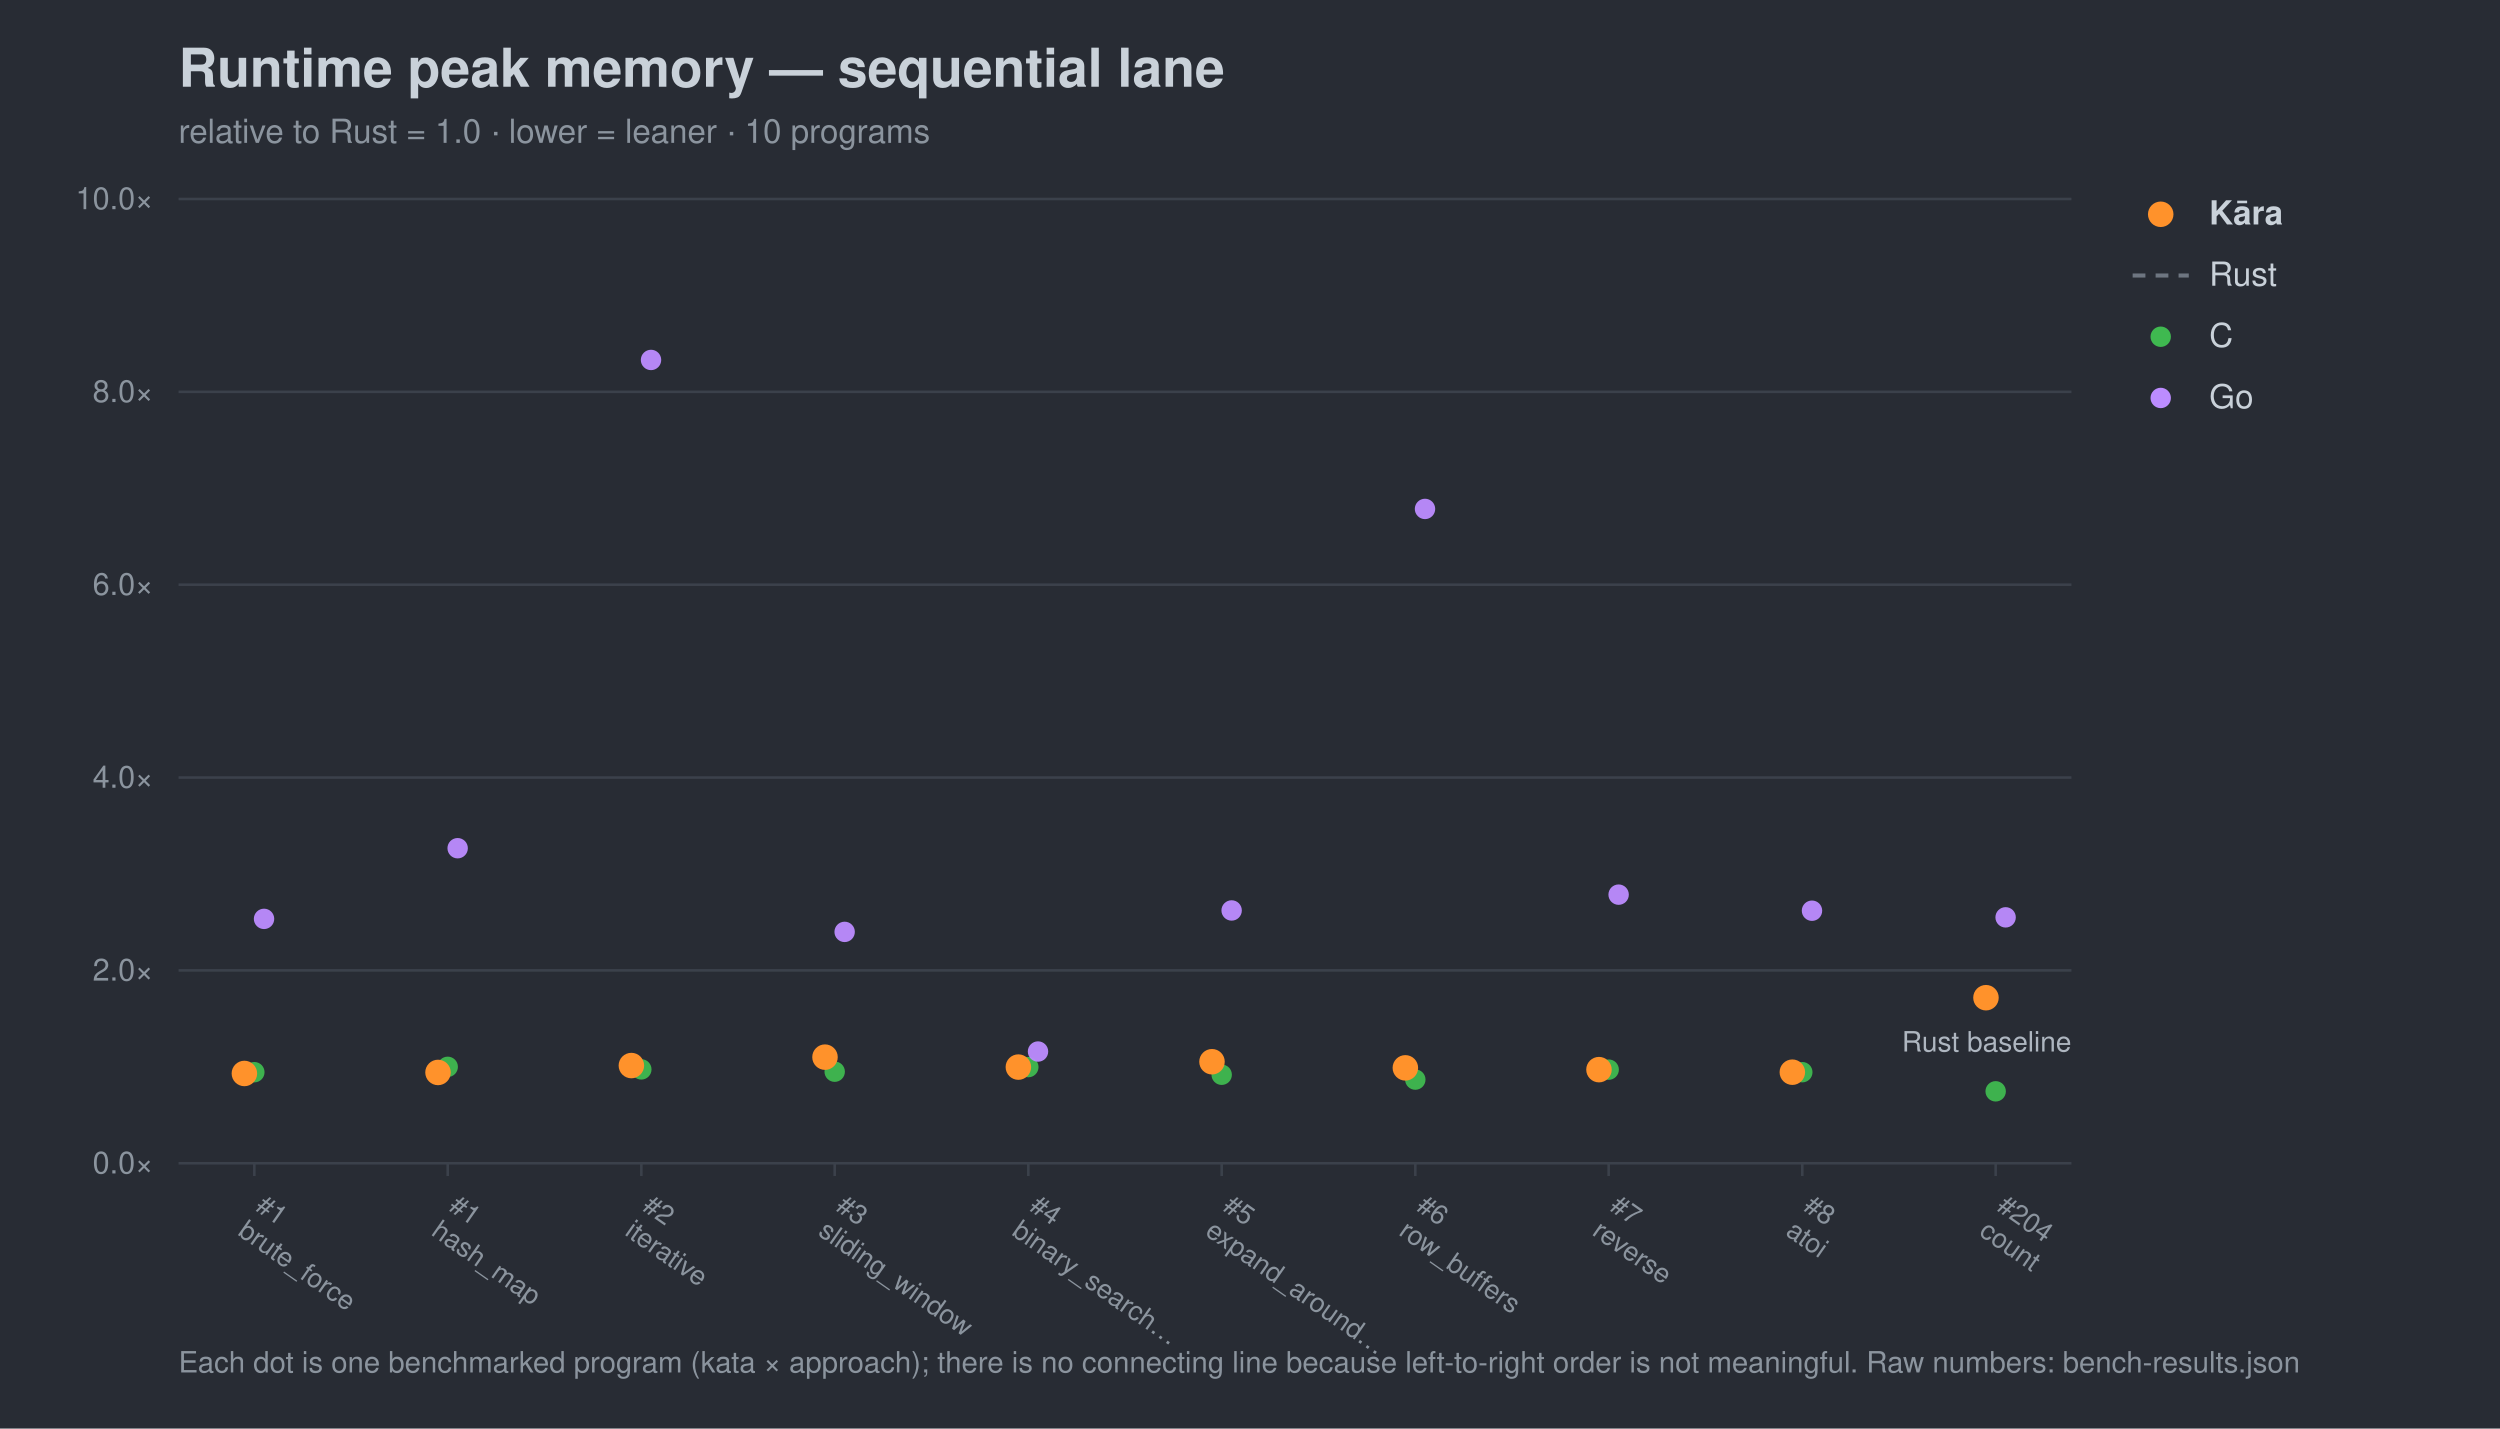
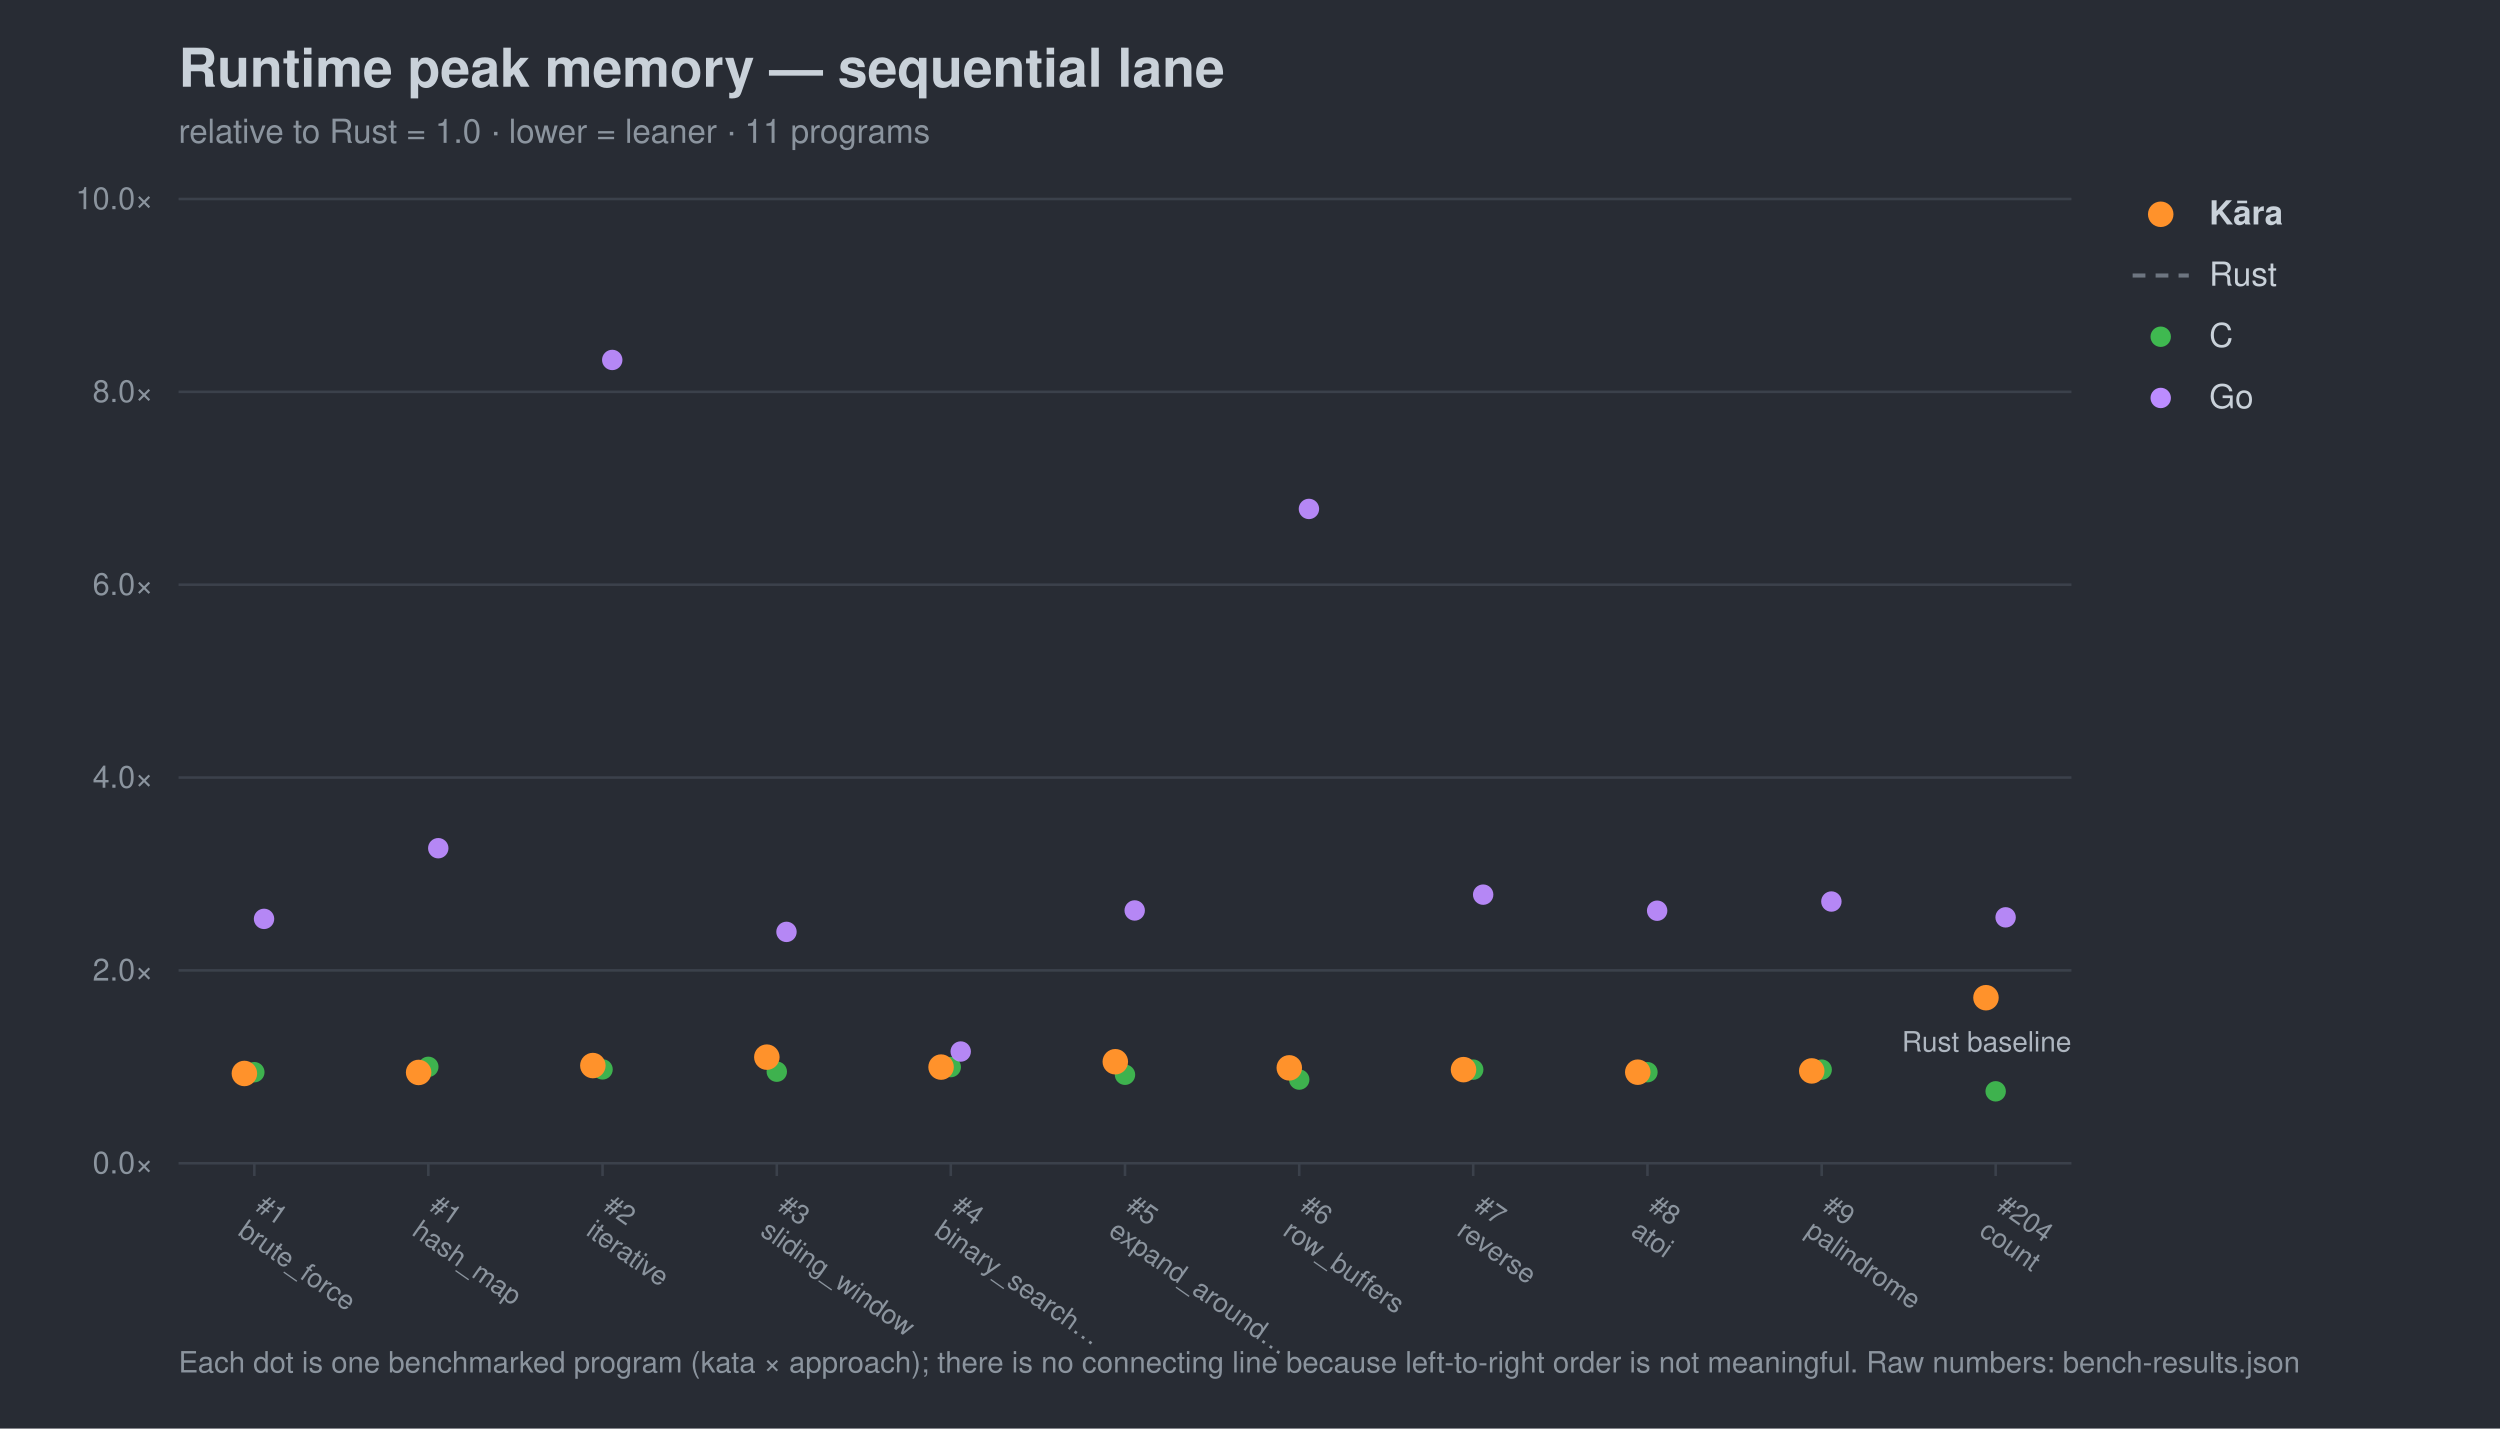
<svg xmlns="http://www.w3.org/2000/svg" width="980" height="560" viewBox="0 0 980 560" font-family="-apple-system,Segoe UI,Helvetica,Arial,sans-serif">
  <rect width="980" height="560" fill="#282c34" />
  <text x="70" y="34" font-size="21" font-weight="700" fill="#c9d1d9">Runtime peak memory — sequential lane</text>
-   <text x="70" y="56" font-size="13" fill="#8b949e">relative to Rust = 1.0 · lower = leaner · 10 programs</text>
+   <text x="70" y="56" font-size="13" fill="#8b949e">relative to Rust = 1.0 · lower = leaner · 11 programs</text>
  <line x1="70" y1="456.0" x2="812" y2="456.0" stroke="#3b414b" stroke-width="1" />
  <text x="60" y="460.0" font-size="12" text-anchor="end" fill="#8b949e">0.0×</text>
  <line x1="70" y1="380.4" x2="812" y2="380.4" stroke="#3b414b" stroke-width="1" />
  <text x="60" y="384.4" font-size="12" text-anchor="end" fill="#8b949e">2.0×</text>
  <line x1="70" y1="304.8" x2="812" y2="304.8" stroke="#3b414b" stroke-width="1" />
  <text x="60" y="308.8" font-size="12" text-anchor="end" fill="#8b949e">4.0×</text>
  <line x1="70" y1="229.2" x2="812" y2="229.2" stroke="#3b414b" stroke-width="1" />
  <text x="60" y="233.2" font-size="12" text-anchor="end" fill="#8b949e">6.0×</text>
  <line x1="70" y1="153.6" x2="812" y2="153.6" stroke="#3b414b" stroke-width="1" />
  <text x="60" y="157.6" font-size="12" text-anchor="end" fill="#8b949e">8.0×</text>
  <line x1="70" y1="78.0" x2="812" y2="78.0" stroke="#3b414b" stroke-width="1" />
  <text x="60" y="82.0" font-size="12" text-anchor="end" fill="#8b949e">10.0×</text>
  <text x="812" y="412.2" font-size="11" text-anchor="end" fill="#aeb6c0">Rust baseline</text>
  <line x1="99.7" y1="456" x2="99.7" y2="461" stroke="#3b414b" />
  <g transform="translate(99.7,474) rotate(35)">
    <text x="0" y="0" font-size="10.5" fill="#8b949e">#1</text>
    <text x="0" y="12" font-size="10.5" fill="#8b949e">brute_force</text>
  </g>
-   <line x1="175.5" y1="456" x2="175.5" y2="461" stroke="#3b414b" />
-   <g transform="translate(175.5,474) rotate(35)">
+   <line x1="167.9" y1="456" x2="167.9" y2="461" stroke="#3b414b" />
+   <g transform="translate(167.9,474) rotate(35)">
    <text x="0" y="0" font-size="10.5" fill="#8b949e">#1</text>
    <text x="0" y="12" font-size="10.5" fill="#8b949e">hash_map</text>
  </g>
-   <line x1="251.4" y1="456" x2="251.4" y2="461" stroke="#3b414b" />
-   <g transform="translate(251.4,474) rotate(35)">
+   <line x1="236.2" y1="456" x2="236.2" y2="461" stroke="#3b414b" />
+   <g transform="translate(236.2,474) rotate(35)">
    <text x="0" y="0" font-size="10.5" fill="#8b949e">#2</text>
    <text x="0" y="12" font-size="10.5" fill="#8b949e">iterative</text>
  </g>
-   <line x1="327.2" y1="456" x2="327.2" y2="461" stroke="#3b414b" />
-   <g transform="translate(327.2,474) rotate(35)">
+   <line x1="304.5" y1="456" x2="304.5" y2="461" stroke="#3b414b" />
+   <g transform="translate(304.5,474) rotate(35)">
    <text x="0" y="0" font-size="10.5" fill="#8b949e">#3</text>
    <text x="0" y="12" font-size="10.5" fill="#8b949e">sliding_window</text>
  </g>
-   <line x1="403.1" y1="456" x2="403.1" y2="461" stroke="#3b414b" />
-   <g transform="translate(403.1,474) rotate(35)">
+   <line x1="372.7" y1="456" x2="372.7" y2="461" stroke="#3b414b" />
+   <g transform="translate(372.7,474) rotate(35)">
    <text x="0" y="0" font-size="10.5" fill="#8b949e">#4</text>
    <text x="0" y="12" font-size="10.5" fill="#8b949e">binary_search…</text>
  </g>
-   <line x1="478.9" y1="456" x2="478.9" y2="461" stroke="#3b414b" />
-   <g transform="translate(478.9,474) rotate(35)">
+   <line x1="441.0" y1="456" x2="441.0" y2="461" stroke="#3b414b" />
+   <g transform="translate(441.0,474) rotate(35)">
    <text x="0" y="0" font-size="10.5" fill="#8b949e">#5</text>
    <text x="0" y="12" font-size="10.5" fill="#8b949e">expand_around…</text>
  </g>
-   <line x1="554.8" y1="456" x2="554.8" y2="461" stroke="#3b414b" />
-   <g transform="translate(554.8,474) rotate(35)">
+   <line x1="509.3" y1="456" x2="509.3" y2="461" stroke="#3b414b" />
+   <g transform="translate(509.3,474) rotate(35)">
    <text x="0" y="0" font-size="10.5" fill="#8b949e">#6</text>
    <text x="0" y="12" font-size="10.5" fill="#8b949e">row_buffers</text>
  </g>
-   <line x1="630.6" y1="456" x2="630.6" y2="461" stroke="#3b414b" />
-   <g transform="translate(630.6,474) rotate(35)">
+   <line x1="577.5" y1="456" x2="577.5" y2="461" stroke="#3b414b" />
+   <g transform="translate(577.5,474) rotate(35)">
    <text x="0" y="0" font-size="10.5" fill="#8b949e">#7</text>
    <text x="0" y="12" font-size="10.5" fill="#8b949e">reverse</text>
  </g>
-   <line x1="706.5" y1="456" x2="706.5" y2="461" stroke="#3b414b" />
-   <g transform="translate(706.5,474) rotate(35)">
+   <line x1="645.8" y1="456" x2="645.8" y2="461" stroke="#3b414b" />
+   <g transform="translate(645.8,474) rotate(35)">
    <text x="0" y="0" font-size="10.5" fill="#8b949e">#8</text>
    <text x="0" y="12" font-size="10.5" fill="#8b949e">atoi</text>
+   </g>
+   <line x1="714.1" y1="456" x2="714.1" y2="461" stroke="#3b414b" />
+   <g transform="translate(714.1,474) rotate(35)">
+     <text x="0" y="0" font-size="10.5" fill="#8b949e">#9</text>
+     <text x="0" y="12" font-size="10.5" fill="#8b949e">palindrome</text>
  </g>
  <line x1="782.3" y1="456" x2="782.3" y2="461" stroke="#3b414b" />
  <g transform="translate(782.3,474) rotate(35)">
    <text x="0" y="0" font-size="10.5" fill="#8b949e">#204</text>
    <text x="0" y="12" font-size="10.5" fill="#8b949e">count</text>
  </g>
  <circle cx="99.7" cy="420.3" r="4.0" fill="#3fb950" opacity="0.95" />
-   <circle cx="175.5" cy="418.2" r="4.0" fill="#3fb950" opacity="0.95" />
-   <circle cx="251.4" cy="419.2" r="4.0" fill="#3fb950" opacity="0.95" />
-   <circle cx="327.2" cy="420.1" r="4.0" fill="#3fb950" opacity="0.95" />
-   <circle cx="403.1" cy="418.3" r="4.0" fill="#3fb950" opacity="0.95" />
-   <circle cx="478.9" cy="421.3" r="4.0" fill="#3fb950" opacity="0.95" />
-   <circle cx="554.8" cy="423.2" r="4.0" fill="#3fb950" opacity="0.95" />
-   <circle cx="630.6" cy="419.3" r="4.0" fill="#3fb950" opacity="0.95" />
-   <circle cx="706.5" cy="420.3" r="4.0" fill="#3fb950" opacity="0.95" />
+   <circle cx="167.9" cy="418.2" r="4.0" fill="#3fb950" opacity="0.95" />
+   <circle cx="236.2" cy="419.2" r="4.0" fill="#3fb950" opacity="0.95" />
+   <circle cx="304.5" cy="420.1" r="4.0" fill="#3fb950" opacity="0.95" />
+   <circle cx="372.7" cy="418.3" r="4.0" fill="#3fb950" opacity="0.95" />
+   <circle cx="441.0" cy="421.3" r="4.0" fill="#3fb950" opacity="0.95" />
+   <circle cx="509.3" cy="423.2" r="4.0" fill="#3fb950" opacity="0.95" />
+   <circle cx="577.5" cy="419.3" r="4.0" fill="#3fb950" opacity="0.95" />
+   <circle cx="645.8" cy="420.3" r="4.0" fill="#3fb950" opacity="0.95" />
+   <circle cx="714.1" cy="419.3" r="4.0" fill="#3fb950" opacity="0.95" />
  <circle cx="782.3" cy="427.8" r="4.0" fill="#3fb950" opacity="0.95" />
  <circle cx="103.5" cy="360.2" r="4.0" fill="#bc8cff" opacity="0.95" />
-   <circle cx="179.4" cy="332.5" r="4.0" fill="#bc8cff" opacity="0.95" />
-   <circle cx="255.2" cy="141.1" r="4.0" fill="#bc8cff" opacity="0.95" />
-   <circle cx="331.1" cy="365.3" r="4.0" fill="#bc8cff" opacity="0.95" />
-   <circle cx="406.9" cy="412.2" r="4.0" fill="#bc8cff" opacity="0.95" />
-   <circle cx="482.8" cy="356.9" r="4.0" fill="#bc8cff" opacity="0.95" />
-   <circle cx="558.6" cy="199.5" r="4.0" fill="#bc8cff" opacity="0.95" />
-   <circle cx="634.5" cy="350.7" r="4.0" fill="#bc8cff" opacity="0.95" />
-   <circle cx="710.3" cy="357.0" r="4.0" fill="#bc8cff" opacity="0.95" />
+   <circle cx="171.8" cy="332.5" r="4.0" fill="#bc8cff" opacity="0.95" />
+   <circle cx="240.0" cy="141.1" r="4.0" fill="#bc8cff" opacity="0.95" />
+   <circle cx="308.3" cy="365.3" r="4.0" fill="#bc8cff" opacity="0.95" />
+   <circle cx="376.6" cy="412.2" r="4.0" fill="#bc8cff" opacity="0.95" />
+   <circle cx="444.8" cy="356.9" r="4.0" fill="#bc8cff" opacity="0.95" />
+   <circle cx="513.1" cy="199.5" r="4.0" fill="#bc8cff" opacity="0.95" />
+   <circle cx="581.4" cy="350.7" r="4.0" fill="#bc8cff" opacity="0.95" />
+   <circle cx="649.6" cy="357.0" r="4.0" fill="#bc8cff" opacity="0.95" />
+   <circle cx="717.9" cy="353.4" r="4.0" fill="#bc8cff" opacity="0.95" />
  <circle cx="786.2" cy="359.6" r="4.0" fill="#bc8cff" opacity="0.95" />
  <circle cx="95.8" cy="420.8" r="5.0" fill="#ff922b" opacity="1.0" />
-   <circle cx="171.7" cy="420.4" r="5.0" fill="#ff922b" opacity="1.0" />
-   <circle cx="247.5" cy="417.7" r="5.0" fill="#ff922b" opacity="1.0" />
-   <circle cx="323.4" cy="414.4" r="5.0" fill="#ff922b" opacity="1.0" />
-   <circle cx="399.2" cy="418.3" r="5.0" fill="#ff922b" opacity="1.0" />
-   <circle cx="475.1" cy="416.2" r="5.0" fill="#ff922b" opacity="1.0" />
-   <circle cx="550.9" cy="418.6" r="5.0" fill="#ff922b" opacity="1.0" />
-   <circle cx="626.8" cy="419.3" r="5.0" fill="#ff922b" opacity="1.0" />
-   <circle cx="702.6" cy="420.3" r="5.0" fill="#ff922b" opacity="1.0" />
+   <circle cx="164.1" cy="420.4" r="5.0" fill="#ff922b" opacity="1.0" />
+   <circle cx="232.4" cy="417.7" r="5.0" fill="#ff922b" opacity="1.0" />
+   <circle cx="300.6" cy="414.4" r="5.0" fill="#ff922b" opacity="1.0" />
+   <circle cx="368.9" cy="418.3" r="5.0" fill="#ff922b" opacity="1.0" />
+   <circle cx="437.2" cy="416.2" r="5.0" fill="#ff922b" opacity="1.0" />
+   <circle cx="505.4" cy="418.6" r="5.0" fill="#ff922b" opacity="1.0" />
+   <circle cx="573.7" cy="419.3" r="5.0" fill="#ff922b" opacity="1.0" />
+   <circle cx="642.0" cy="420.3" r="5.0" fill="#ff922b" opacity="1.0" />
+   <circle cx="710.2" cy="419.8" r="5.0" fill="#ff922b" opacity="1.0" />
  <circle cx="778.5" cy="391.1" r="5.0" fill="#ff922b" opacity="1.0" />
  <circle cx="847" cy="84" r="5" fill="#ff922b" />
  <text x="866" y="88" font-size="13" fill="#c9d1d9" font-weight="700">Kāra</text>
  <line x1="836" y1="108" x2="858" y2="108" stroke="#6e7681" stroke-width="1.6" stroke-dasharray="5 4" />
  <text x="866" y="112" font-size="13" fill="#c9d1d9" font-weight="400">Rust</text>
  <circle cx="847" cy="132" r="4" fill="#3fb950" />
  <text x="866" y="136" font-size="13" fill="#c9d1d9" font-weight="400">C</text>
  <circle cx="847" cy="156" r="4" fill="#bc8cff" />
  <text x="866" y="160" font-size="13" fill="#c9d1d9" font-weight="400">Go</text>
  <text x="70" y="538" font-size="11.5" fill="#8b949e">Each dot is one benchmarked program (kata × approach); there is no connecting line because left-to-right order is not meaningful. Raw numbers: bench-results.json</text>
</svg>
